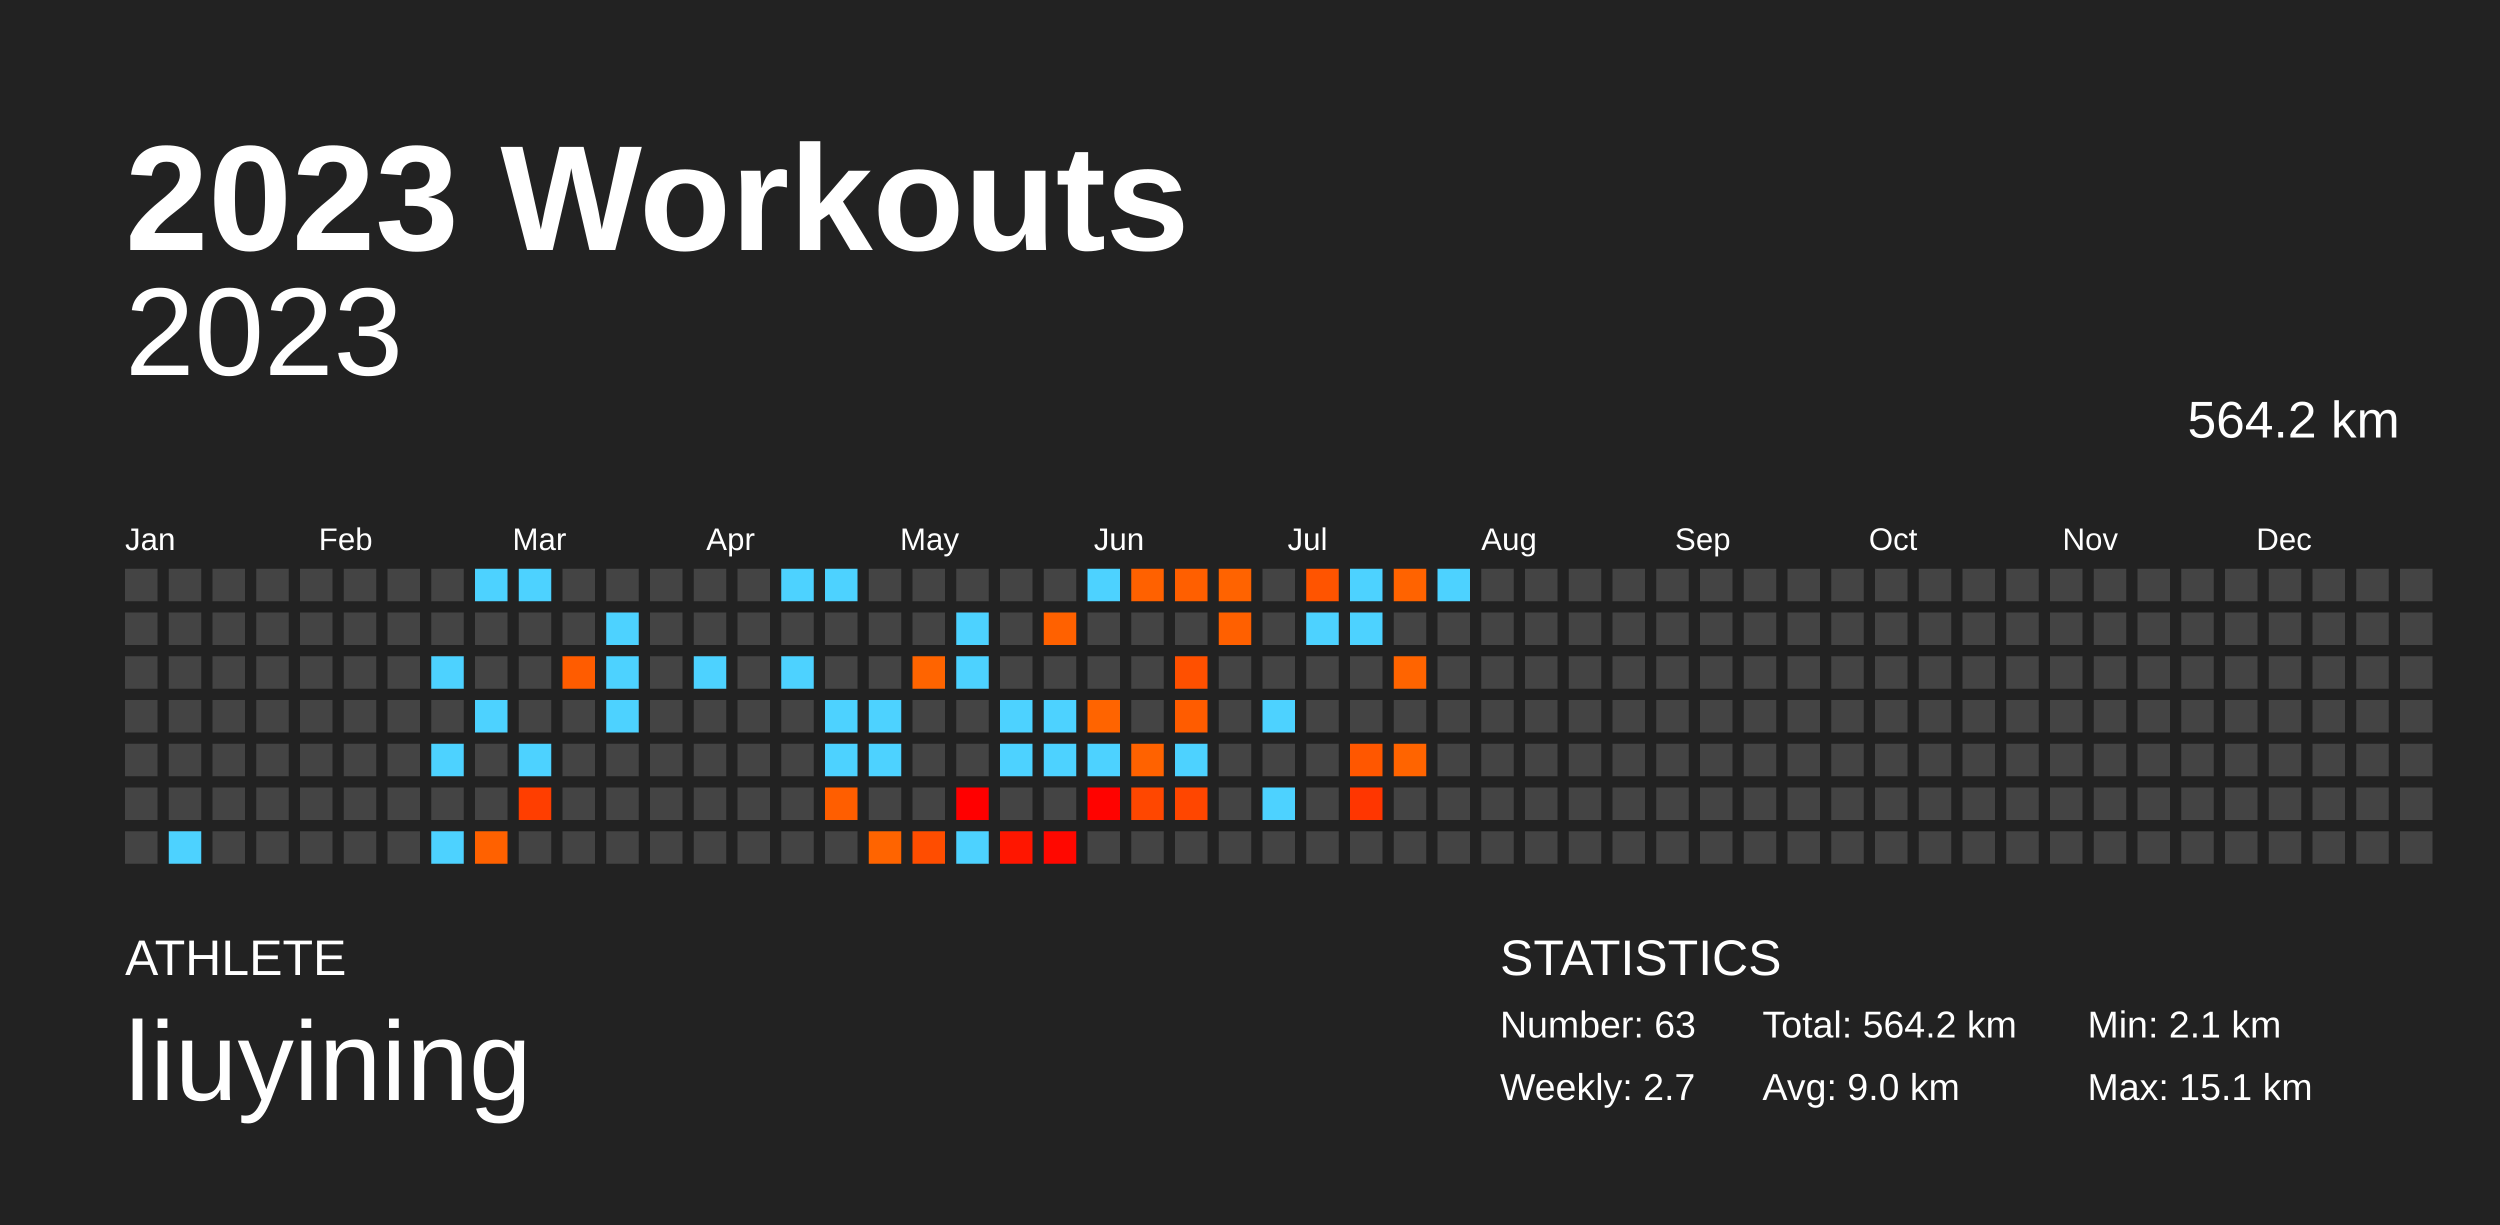
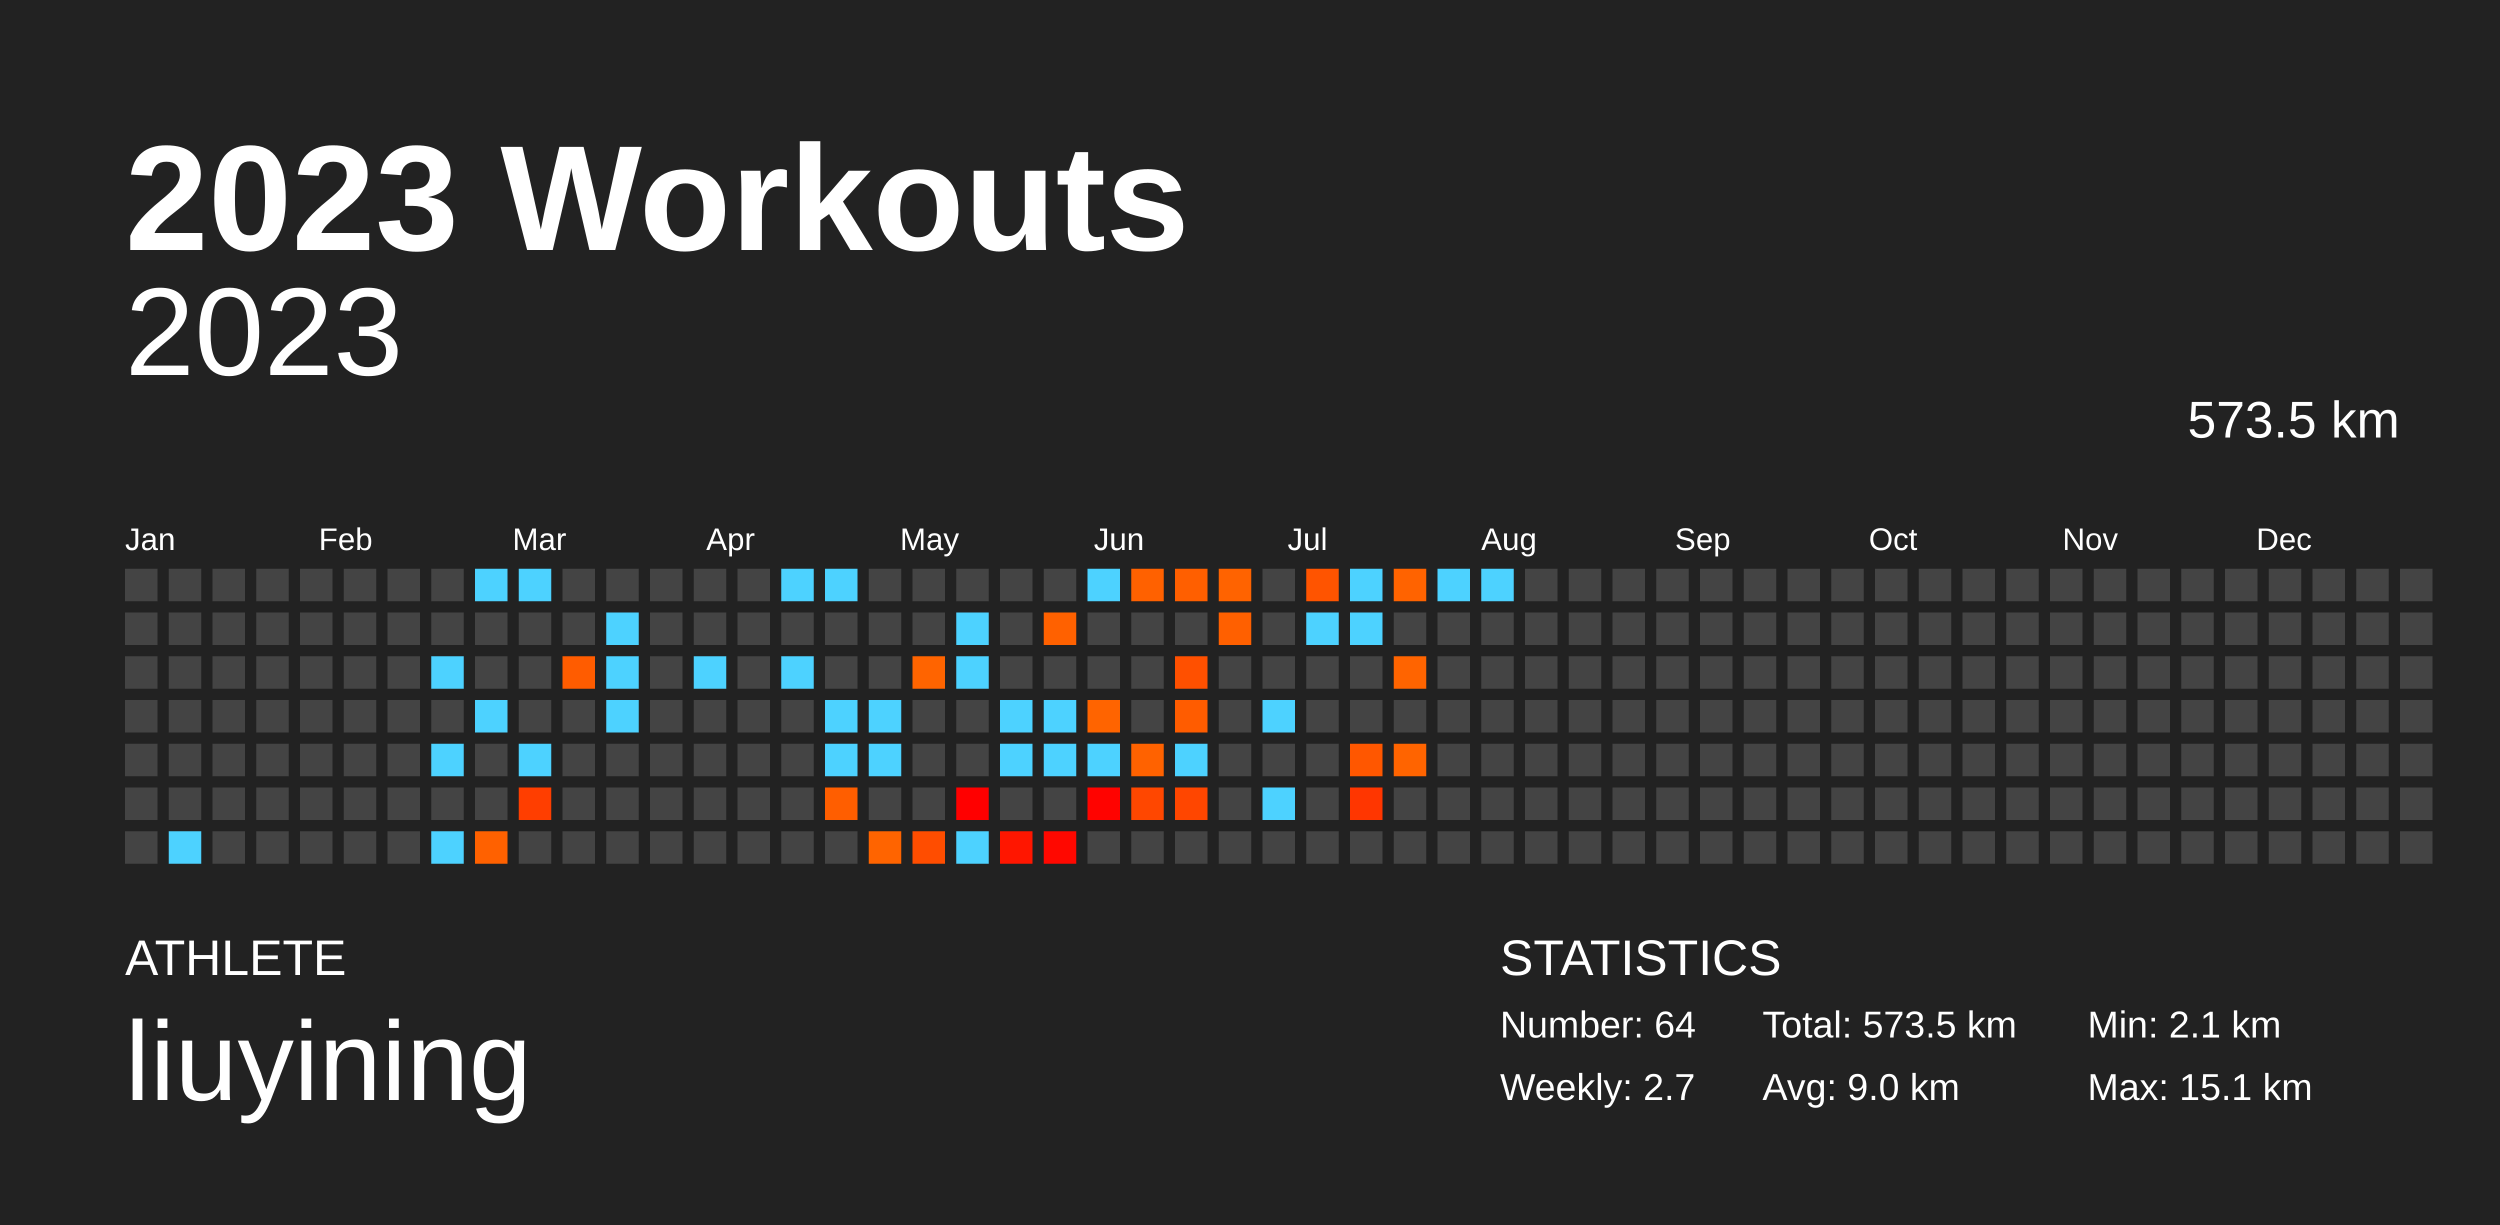
<svg xmlns="http://www.w3.org/2000/svg" baseProfile="full" height="98mm" version="1.1" viewBox="0,0,200,98" width="200mm">
  <defs />
  <rect fill="#222222" height="98" width="200" x="0" y="0" />
  <text fill="#FFFFFF" style="font-size:12px; font-family:Arial; font-weight:bold;" x="10" y="20">2023 Workouts</text>
  <text fill="#FFFFFF" style="font-size:4px; font-family:Arial" x="10" y="78">ATHLETE</text>
  <text fill="#FFFFFF" style="font-size:9px; font-family:Arial" x="10" y="88">liuyining</text>
  <text fill="#FFFFFF" style="font-size:4px; font-family:Arial" x="120" y="78">STATISTICS</text>
-   <text fill="#FFFFFF" style="font-size:3px; font-family:Arial" x="120" y="83">Number: 63</text>
+   <text fill="#FFFFFF" style="font-size:3px; font-family:Arial" x="120" y="83">Number: 64</text>
  <text fill="#FFFFFF" style="font-size:3px; font-family:Arial" x="120" y="88">Weekly: 2.7</text>
-   <text fill="#FFFFFF" style="font-size:3px; font-family:Arial" x="141" y="83">Total: 564.2 km</text>
+   <text fill="#FFFFFF" style="font-size:3px; font-family:Arial" x="141" y="83">Total: 573.5 km</text>
  <text fill="#FFFFFF" style="font-size:3px; font-family:Arial" x="141" y="88">Avg: 9.0 km</text>
  <text fill="#FFFFFF" style="font-size:3px; font-family:Arial" x="167" y="83">Min: 2.1 km</text>
  <text fill="#FFFFFF" style="font-size:3px; font-family:Arial" x="167" y="88">Max: 15.1 km</text>
  <text alignment-baseline="hanging" fill="#FFFFFF" style="font-size:10.0px; font-family:Arial;" x="10" y="30">2023</text>
-   <text alignment-baseline="hanging" fill="#FFFFFF" style="font-size:4.125px; font-family:Arial;" x="175" y="35">564.2 km</text>
+   <text alignment-baseline="hanging" fill="#FFFFFF" style="font-size:4.125px; font-family:Arial;" x="175" y="35">573.5 km</text>
  <text fill="#FFFFFF" style="font-size:2.5px; font-family:Arial" x="10.0" y="44">Jan</text>
  <text fill="#FFFFFF" style="font-size:2.5px; font-family:Arial" x="25.5" y="44">Feb</text>
  <text fill="#FFFFFF" style="font-size:2.5px; font-family:Arial" x="41.0" y="44">Mar</text>
  <text fill="#FFFFFF" style="font-size:2.5px; font-family:Arial" x="56.5" y="44">Apr</text>
  <text fill="#FFFFFF" style="font-size:2.5px; font-family:Arial" x="72.0" y="44">May</text>
  <text fill="#FFFFFF" style="font-size:2.5px; font-family:Arial" x="87.5" y="44">Jun</text>
  <text fill="#FFFFFF" style="font-size:2.5px; font-family:Arial" x="103.0" y="44">Jul</text>
  <text fill="#FFFFFF" style="font-size:2.5px; font-family:Arial" x="118.5" y="44">Aug</text>
  <text fill="#FFFFFF" style="font-size:2.5px; font-family:Arial" x="134.0" y="44">Sep</text>
  <text fill="#FFFFFF" style="font-size:2.5px; font-family:Arial" x="149.5" y="44">Oct</text>
  <text fill="#FFFFFF" style="font-size:2.5px; font-family:Arial" x="165.0" y="44">Nov</text>
  <text fill="#FFFFFF" style="font-size:2.5px; font-family:Arial" x="180.5" y="44">Dec</text>
  <rect fill="#444444" height="2.6" width="2.6" x="10.0" y="45.5" />
  <rect fill="#444444" height="2.6" width="2.6" x="10.0" y="49.0" />
  <rect fill="#444444" height="2.6" width="2.6" x="10.0" y="52.5" />
  <rect fill="#444444" height="2.6" width="2.6" x="10.0" y="56.0" />
  <rect fill="#444444" height="2.6" width="2.6" x="10.0" y="59.5" />
  <rect fill="#444444" height="2.6" width="2.6" x="10.0" y="63.0" />
  <rect fill="#444444" height="2.6" width="2.6" x="10.0" y="66.5" />
  <rect fill="#444444" height="2.6" width="2.6" x="13.5" y="45.5" />
  <rect fill="#444444" height="2.6" width="2.6" x="13.5" y="49.0" />
  <rect fill="#444444" height="2.6" width="2.6" x="13.5" y="52.5" />
  <rect fill="#444444" height="2.6" width="2.6" x="13.5" y="56.0" />
  <rect fill="#444444" height="2.6" width="2.6" x="13.5" y="59.5" />
  <rect fill="#444444" height="2.6" width="2.6" x="13.5" y="63.0" />
  <rect fill="#4dd2ff" height="2.6" width="2.6" x="13.5" y="66.5" />
  <rect fill="#444444" height="2.6" width="2.6" x="17.0" y="45.5" />
  <rect fill="#444444" height="2.6" width="2.6" x="17.0" y="49.0" />
  <rect fill="#444444" height="2.6" width="2.6" x="17.0" y="52.5" />
  <rect fill="#444444" height="2.6" width="2.6" x="17.0" y="56.0" />
  <rect fill="#444444" height="2.6" width="2.6" x="17.0" y="59.5" />
  <rect fill="#444444" height="2.6" width="2.6" x="17.0" y="63.0" />
  <rect fill="#444444" height="2.6" width="2.6" x="17.0" y="66.5" />
  <rect fill="#444444" height="2.6" width="2.6" x="20.5" y="45.5" />
  <rect fill="#444444" height="2.6" width="2.6" x="20.5" y="49.0" />
  <rect fill="#444444" height="2.6" width="2.6" x="20.5" y="52.5" />
  <rect fill="#444444" height="2.6" width="2.6" x="20.5" y="56.0" />
  <rect fill="#444444" height="2.6" width="2.6" x="20.5" y="59.5" />
  <rect fill="#444444" height="2.6" width="2.6" x="20.5" y="63.0" />
  <rect fill="#444444" height="2.6" width="2.6" x="20.5" y="66.5" />
  <rect fill="#444444" height="2.6" width="2.6" x="24.0" y="45.5" />
  <rect fill="#444444" height="2.6" width="2.6" x="24.0" y="49.0" />
  <rect fill="#444444" height="2.6" width="2.6" x="24.0" y="52.5" />
  <rect fill="#444444" height="2.6" width="2.6" x="24.0" y="56.0" />
  <rect fill="#444444" height="2.6" width="2.6" x="24.0" y="59.5" />
  <rect fill="#444444" height="2.6" width="2.6" x="24.0" y="63.0" />
  <rect fill="#444444" height="2.6" width="2.6" x="24.0" y="66.5" />
  <rect fill="#444444" height="2.6" width="2.6" x="27.5" y="45.5" />
  <rect fill="#444444" height="2.6" width="2.6" x="27.5" y="49.0" />
  <rect fill="#444444" height="2.6" width="2.6" x="27.5" y="52.5" />
  <rect fill="#444444" height="2.6" width="2.6" x="27.5" y="56.0" />
  <rect fill="#444444" height="2.6" width="2.6" x="27.5" y="59.5" />
  <rect fill="#444444" height="2.6" width="2.6" x="27.5" y="63.0" />
  <rect fill="#444444" height="2.6" width="2.6" x="27.5" y="66.5" />
  <rect fill="#444444" height="2.6" width="2.6" x="31.0" y="45.5" />
  <rect fill="#444444" height="2.6" width="2.6" x="31.0" y="49.0" />
  <rect fill="#444444" height="2.6" width="2.6" x="31.0" y="52.5" />
  <rect fill="#444444" height="2.6" width="2.6" x="31.0" y="56.0" />
  <rect fill="#444444" height="2.6" width="2.6" x="31.0" y="59.5" />
  <rect fill="#444444" height="2.6" width="2.6" x="31.0" y="63.0" />
  <rect fill="#444444" height="2.6" width="2.6" x="31.0" y="66.5" />
  <rect fill="#444444" height="2.6" width="2.6" x="34.5" y="45.5" />
  <rect fill="#444444" height="2.6" width="2.6" x="34.5" y="49.0" />
  <rect fill="#4dd2ff" height="2.6" width="2.6" x="34.5" y="52.5" />
  <rect fill="#444444" height="2.6" width="2.6" x="34.5" y="56.0" />
  <rect fill="#4dd2ff" height="2.6" width="2.6" x="34.5" y="59.5" />
  <rect fill="#444444" height="2.6" width="2.6" x="34.5" y="63.0" />
  <rect fill="#4dd2ff" height="2.6" width="2.6" x="34.5" y="66.5" />
  <rect fill="#4dd2ff" height="2.6" width="2.6" x="38.0" y="45.5" />
  <rect fill="#444444" height="2.6" width="2.6" x="38.0" y="49.0" />
  <rect fill="#444444" height="2.6" width="2.6" x="38.0" y="52.5" />
  <rect fill="#4dd2ff" height="2.6" width="2.6" x="38.0" y="56.0" />
  <rect fill="#444444" height="2.6" width="2.6" x="38.0" y="59.5" />
  <rect fill="#444444" height="2.6" width="2.6" x="38.0" y="63.0" />
  <rect fill="#ff6100" height="2.6" width="2.6" x="38.0" y="66.5" />
  <rect fill="#4dd2ff" height="2.6" width="2.6" x="41.5" y="45.5" />
  <rect fill="#444444" height="2.6" width="2.6" x="41.5" y="49.0" />
  <rect fill="#444444" height="2.6" width="2.6" x="41.5" y="52.5" />
  <rect fill="#444444" height="2.6" width="2.6" x="41.5" y="56.0" />
  <rect fill="#4dd2ff" height="2.6" width="2.6" x="41.5" y="59.5" />
  <rect fill="#ff3e00" height="2.6" width="2.6" x="41.5" y="63.0" />
  <rect fill="#444444" height="2.6" width="2.6" x="41.5" y="66.5" />
  <rect fill="#444444" height="2.6" width="2.6" x="45.0" y="45.5" />
  <rect fill="#444444" height="2.6" width="2.6" x="45.0" y="49.0" />
  <rect fill="#ff5c00" height="2.6" width="2.6" x="45.0" y="52.5" />
  <rect fill="#444444" height="2.6" width="2.6" x="45.0" y="56.0" />
  <rect fill="#444444" height="2.6" width="2.6" x="45.0" y="59.5" />
  <rect fill="#444444" height="2.6" width="2.6" x="45.0" y="63.0" />
  <rect fill="#444444" height="2.6" width="2.6" x="45.0" y="66.5" />
  <rect fill="#444444" height="2.6" width="2.6" x="48.5" y="45.5" />
  <rect fill="#4dd2ff" height="2.6" width="2.6" x="48.5" y="49.0" />
  <rect fill="#4dd2ff" height="2.6" width="2.6" x="48.5" y="52.5" />
  <rect fill="#4dd2ff" height="2.6" width="2.6" x="48.5" y="56.0" />
  <rect fill="#444444" height="2.6" width="2.6" x="48.5" y="59.5" />
  <rect fill="#444444" height="2.6" width="2.6" x="48.5" y="63.0" />
  <rect fill="#444444" height="2.6" width="2.6" x="48.5" y="66.5" />
  <rect fill="#444444" height="2.6" width="2.6" x="52.0" y="45.5" />
  <rect fill="#444444" height="2.6" width="2.6" x="52.0" y="49.0" />
  <rect fill="#444444" height="2.6" width="2.6" x="52.0" y="52.5" />
  <rect fill="#444444" height="2.6" width="2.6" x="52.0" y="56.0" />
  <rect fill="#444444" height="2.6" width="2.6" x="52.0" y="59.5" />
  <rect fill="#444444" height="2.6" width="2.6" x="52.0" y="63.0" />
  <rect fill="#444444" height="2.6" width="2.6" x="52.0" y="66.5" />
  <rect fill="#444444" height="2.6" width="2.6" x="55.5" y="45.5" />
  <rect fill="#444444" height="2.6" width="2.6" x="55.5" y="49.0" />
  <rect fill="#4dd2ff" height="2.6" width="2.6" x="55.5" y="52.5" />
  <rect fill="#444444" height="2.6" width="2.6" x="55.5" y="56.0" />
  <rect fill="#444444" height="2.6" width="2.6" x="55.5" y="59.5" />
  <rect fill="#444444" height="2.6" width="2.6" x="55.5" y="63.0" />
  <rect fill="#444444" height="2.6" width="2.6" x="55.5" y="66.5" />
  <rect fill="#444444" height="2.6" width="2.6" x="59.0" y="45.5" />
  <rect fill="#444444" height="2.6" width="2.6" x="59.0" y="49.0" />
  <rect fill="#444444" height="2.6" width="2.6" x="59.0" y="52.5" />
  <rect fill="#444444" height="2.6" width="2.6" x="59.0" y="56.0" />
  <rect fill="#444444" height="2.6" width="2.6" x="59.0" y="59.5" />
  <rect fill="#444444" height="2.6" width="2.6" x="59.0" y="63.0" />
  <rect fill="#444444" height="2.6" width="2.6" x="59.0" y="66.5" />
  <rect fill="#4dd2ff" height="2.6" width="2.6" x="62.5" y="45.5" />
  <rect fill="#444444" height="2.6" width="2.6" x="62.5" y="49.0" />
  <rect fill="#4dd2ff" height="2.6" width="2.6" x="62.5" y="52.5" />
  <rect fill="#444444" height="2.6" width="2.6" x="62.5" y="56.0" />
  <rect fill="#444444" height="2.6" width="2.6" x="62.5" y="59.5" />
  <rect fill="#444444" height="2.6" width="2.6" x="62.5" y="63.0" />
  <rect fill="#444444" height="2.6" width="2.6" x="62.5" y="66.5" />
  <rect fill="#4dd2ff" height="2.6" width="2.6" x="66.0" y="45.5" />
  <rect fill="#444444" height="2.6" width="2.6" x="66.0" y="49.0" />
  <rect fill="#444444" height="2.6" width="2.6" x="66.0" y="52.5" />
  <rect fill="#4dd2ff" height="2.6" width="2.6" x="66.0" y="56.0" />
  <rect fill="#4dd2ff" height="2.6" width="2.6" x="66.0" y="59.5" />
  <rect fill="#ff5e00" height="2.6" width="2.6" x="66.0" y="63.0" />
  <rect fill="#444444" height="2.6" width="2.6" x="66.0" y="66.5" />
  <rect fill="#444444" height="2.6" width="2.6" x="69.5" y="45.5" />
  <rect fill="#444444" height="2.6" width="2.6" x="69.5" y="49.0" />
  <rect fill="#444444" height="2.6" width="2.6" x="69.5" y="52.5" />
  <rect fill="#4dd2ff" height="2.6" width="2.6" x="69.5" y="56.0" />
  <rect fill="#4dd2ff" height="2.6" width="2.6" x="69.5" y="59.5" />
  <rect fill="#444444" height="2.6" width="2.6" x="69.5" y="63.0" />
  <rect fill="#ff6400" height="2.6" width="2.6" x="69.5" y="66.5" />
  <rect fill="#444444" height="2.6" width="2.6" x="73.0" y="45.5" />
  <rect fill="#444444" height="2.6" width="2.6" x="73.0" y="49.0" />
  <rect fill="#ff6400" height="2.6" width="2.6" x="73.0" y="52.5" />
  <rect fill="#444444" height="2.6" width="2.6" x="73.0" y="56.0" />
  <rect fill="#444444" height="2.6" width="2.6" x="73.0" y="59.5" />
  <rect fill="#444444" height="2.6" width="2.6" x="73.0" y="63.0" />
  <rect fill="#ff4d00" height="2.6" width="2.6" x="73.0" y="66.5" />
  <rect fill="#444444" height="2.6" width="2.6" x="76.5" y="45.5" />
  <rect fill="#4dd2ff" height="2.6" width="2.6" x="76.5" y="49.0" />
  <rect fill="#4dd2ff" height="2.6" width="2.6" x="76.5" y="52.5" />
  <rect fill="#444444" height="2.6" width="2.6" x="76.5" y="56.0" />
  <rect fill="#444444" height="2.6" width="2.6" x="76.5" y="59.5" />
  <rect fill="#ff0000" height="2.6" width="2.6" x="76.5" y="63.0" />
  <rect fill="#4dd2ff" height="2.6" width="2.6" x="76.5" y="66.5" />
  <rect fill="#444444" height="2.6" width="2.6" x="80.0" y="45.5" />
  <rect fill="#444444" height="2.6" width="2.6" x="80.0" y="49.0" />
  <rect fill="#444444" height="2.6" width="2.6" x="80.0" y="52.5" />
  <rect fill="#4dd2ff" height="2.6" width="2.6" x="80.0" y="56.0" />
  <rect fill="#4dd2ff" height="2.6" width="2.6" x="80.0" y="59.5" />
  <rect fill="#444444" height="2.6" width="2.6" x="80.0" y="63.0" />
  <rect fill="#ff1600" height="2.6" width="2.6" x="80.0" y="66.5" />
  <rect fill="#444444" height="2.6" width="2.6" x="83.5" y="45.5" />
  <rect fill="#ff6100" height="2.6" width="2.6" x="83.5" y="49.0" />
  <rect fill="#444444" height="2.6" width="2.6" x="83.5" y="52.5" />
  <rect fill="#4dd2ff" height="2.6" width="2.6" x="83.5" y="56.0" />
  <rect fill="#4dd2ff" height="2.6" width="2.6" x="83.5" y="59.5" />
  <rect fill="#444444" height="2.6" width="2.6" x="83.5" y="63.0" />
  <rect fill="#ff0800" height="2.6" width="2.6" x="83.5" y="66.5" />
  <rect fill="#4dd2ff" height="2.6" width="2.6" x="87.0" y="45.5" />
  <rect fill="#444444" height="2.6" width="2.6" x="87.0" y="49.0" />
  <rect fill="#444444" height="2.6" width="2.6" x="87.0" y="52.5" />
  <rect fill="#ff6400" height="2.6" width="2.6" x="87.0" y="56.0" />
  <rect fill="#4dd2ff" height="2.6" width="2.6" x="87.0" y="59.5" />
  <rect fill="#ff0300" height="2.6" width="2.6" x="87.0" y="63.0" />
  <rect fill="#444444" height="2.6" width="2.6" x="87.0" y="66.5" />
  <rect fill="#ff6100" height="2.6" width="2.6" x="90.5" y="45.5" />
  <rect fill="#444444" height="2.6" width="2.6" x="90.5" y="49.0" />
  <rect fill="#444444" height="2.6" width="2.6" x="90.5" y="52.5" />
  <rect fill="#444444" height="2.6" width="2.6" x="90.5" y="56.0" />
  <rect fill="#ff6200" height="2.6" width="2.6" x="90.5" y="59.5" />
  <rect fill="#ff4700" height="2.6" width="2.6" x="90.5" y="63.0" />
  <rect fill="#444444" height="2.6" width="2.6" x="90.5" y="66.5" />
  <rect fill="#ff5f00" height="2.6" width="2.6" x="94.0" y="45.5" />
  <rect fill="#444444" height="2.6" width="2.6" x="94.0" y="49.0" />
  <rect fill="#ff5000" height="2.6" width="2.6" x="94.0" y="52.5" />
  <rect fill="#ff5c00" height="2.6" width="2.6" x="94.0" y="56.0" />
  <rect fill="#4dd2ff" height="2.6" width="2.6" x="94.0" y="59.5" />
  <rect fill="#ff4600" height="2.6" width="2.6" x="94.0" y="63.0" />
  <rect fill="#444444" height="2.6" width="2.6" x="94.0" y="66.5" />
  <rect fill="#ff6300" height="2.6" width="2.6" x="97.5" y="45.5" />
  <rect fill="#ff6000" height="2.6" width="2.6" x="97.5" y="49.0" />
  <rect fill="#444444" height="2.6" width="2.6" x="97.5" y="52.5" />
  <rect fill="#444444" height="2.6" width="2.6" x="97.5" y="56.0" />
  <rect fill="#444444" height="2.6" width="2.6" x="97.5" y="59.5" />
  <rect fill="#444444" height="2.6" width="2.6" x="97.5" y="63.0" />
  <rect fill="#444444" height="2.6" width="2.6" x="97.5" y="66.5" />
  <rect fill="#444444" height="2.6" width="2.6" x="101.0" y="45.5" />
  <rect fill="#444444" height="2.6" width="2.6" x="101.0" y="49.0" />
  <rect fill="#444444" height="2.6" width="2.6" x="101.0" y="52.5" />
  <rect fill="#4dd2ff" height="2.6" width="2.6" x="101.0" y="56.0" />
  <rect fill="#444444" height="2.6" width="2.6" x="101.0" y="59.5" />
  <rect fill="#4dd2ff" height="2.6" width="2.6" x="101.0" y="63.0" />
  <rect fill="#444444" height="2.6" width="2.6" x="101.0" y="66.5" />
  <rect fill="#ff5400" height="2.6" width="2.6" x="104.5" y="45.5" />
  <rect fill="#4dd2ff" height="2.6" width="2.6" x="104.5" y="49.0" />
  <rect fill="#444444" height="2.6" width="2.6" x="104.5" y="52.5" />
  <rect fill="#444444" height="2.6" width="2.6" x="104.5" y="56.0" />
  <rect fill="#444444" height="2.6" width="2.6" x="104.5" y="59.5" />
  <rect fill="#444444" height="2.6" width="2.6" x="104.5" y="63.0" />
  <rect fill="#444444" height="2.6" width="2.6" x="104.5" y="66.5" />
  <rect fill="#4dd2ff" height="2.6" width="2.6" x="108.0" y="45.5" />
  <rect fill="#4dd2ff" height="2.6" width="2.6" x="108.0" y="49.0" />
  <rect fill="#444444" height="2.6" width="2.6" x="108.0" y="52.5" />
  <rect fill="#444444" height="2.6" width="2.6" x="108.0" y="56.0" />
  <rect fill="#ff5700" height="2.6" width="2.6" x="108.0" y="59.5" />
  <rect fill="#ff3600" height="2.6" width="2.6" x="108.0" y="63.0" />
  <rect fill="#444444" height="2.6" width="2.6" x="108.0" y="66.5" />
  <rect fill="#ff6300" height="2.6" width="2.6" x="111.5" y="45.5" />
  <rect fill="#444444" height="2.6" width="2.6" x="111.5" y="49.0" />
  <rect fill="#ff6400" height="2.6" width="2.6" x="111.5" y="52.5" />
  <rect fill="#444444" height="2.6" width="2.6" x="111.5" y="56.0" />
  <rect fill="#ff6400" height="2.6" width="2.6" x="111.5" y="59.5" />
  <rect fill="#444444" height="2.6" width="2.6" x="111.5" y="63.0" />
  <rect fill="#444444" height="2.6" width="2.6" x="111.5" y="66.5" />
  <rect fill="#4dd2ff" height="2.6" width="2.6" x="115.0" y="45.5" />
  <rect fill="#444444" height="2.6" width="2.6" x="115.0" y="49.0" />
  <rect fill="#444444" height="2.6" width="2.6" x="115.0" y="52.5" />
  <rect fill="#444444" height="2.6" width="2.6" x="115.0" y="56.0" />
  <rect fill="#444444" height="2.6" width="2.6" x="115.0" y="59.5" />
  <rect fill="#444444" height="2.6" width="2.6" x="115.0" y="63.0" />
  <rect fill="#444444" height="2.6" width="2.6" x="115.0" y="66.5" />
-   <rect fill="#444444" height="2.6" width="2.6" x="118.5" y="45.5" />
+   <rect fill="#4dd2ff" height="2.6" width="2.6" x="118.5" y="45.5" />
  <rect fill="#444444" height="2.6" width="2.6" x="118.5" y="49.0" />
  <rect fill="#444444" height="2.6" width="2.6" x="118.5" y="52.5" />
  <rect fill="#444444" height="2.6" width="2.6" x="118.5" y="56.0" />
  <rect fill="#444444" height="2.6" width="2.6" x="118.5" y="59.5" />
  <rect fill="#444444" height="2.6" width="2.6" x="118.5" y="63.0" />
  <rect fill="#444444" height="2.6" width="2.6" x="118.5" y="66.5" />
  <rect fill="#444444" height="2.6" width="2.6" x="122.0" y="45.5" />
  <rect fill="#444444" height="2.6" width="2.6" x="122.0" y="49.0" />
  <rect fill="#444444" height="2.6" width="2.6" x="122.0" y="52.5" />
  <rect fill="#444444" height="2.6" width="2.6" x="122.0" y="56.0" />
  <rect fill="#444444" height="2.6" width="2.6" x="122.0" y="59.5" />
  <rect fill="#444444" height="2.6" width="2.6" x="122.0" y="63.0" />
  <rect fill="#444444" height="2.6" width="2.6" x="122.0" y="66.5" />
  <rect fill="#444444" height="2.6" width="2.6" x="125.5" y="45.5" />
  <rect fill="#444444" height="2.6" width="2.6" x="125.5" y="49.0" />
  <rect fill="#444444" height="2.6" width="2.6" x="125.5" y="52.5" />
  <rect fill="#444444" height="2.6" width="2.6" x="125.5" y="56.0" />
  <rect fill="#444444" height="2.6" width="2.6" x="125.5" y="59.5" />
  <rect fill="#444444" height="2.6" width="2.6" x="125.5" y="63.0" />
  <rect fill="#444444" height="2.6" width="2.6" x="125.5" y="66.5" />
  <rect fill="#444444" height="2.6" width="2.6" x="129.0" y="45.5" />
  <rect fill="#444444" height="2.6" width="2.6" x="129.0" y="49.0" />
  <rect fill="#444444" height="2.6" width="2.6" x="129.0" y="52.5" />
  <rect fill="#444444" height="2.6" width="2.6" x="129.0" y="56.0" />
  <rect fill="#444444" height="2.6" width="2.6" x="129.0" y="59.5" />
  <rect fill="#444444" height="2.6" width="2.6" x="129.0" y="63.0" />
  <rect fill="#444444" height="2.6" width="2.6" x="129.0" y="66.5" />
  <rect fill="#444444" height="2.6" width="2.6" x="132.5" y="45.5" />
  <rect fill="#444444" height="2.6" width="2.6" x="132.5" y="49.0" />
  <rect fill="#444444" height="2.6" width="2.6" x="132.5" y="52.5" />
  <rect fill="#444444" height="2.6" width="2.6" x="132.5" y="56.0" />
  <rect fill="#444444" height="2.6" width="2.6" x="132.5" y="59.5" />
  <rect fill="#444444" height="2.6" width="2.6" x="132.5" y="63.0" />
  <rect fill="#444444" height="2.6" width="2.6" x="132.5" y="66.5" />
  <rect fill="#444444" height="2.6" width="2.6" x="136.0" y="45.5" />
  <rect fill="#444444" height="2.6" width="2.6" x="136.0" y="49.0" />
  <rect fill="#444444" height="2.6" width="2.6" x="136.0" y="52.5" />
  <rect fill="#444444" height="2.6" width="2.6" x="136.0" y="56.0" />
  <rect fill="#444444" height="2.6" width="2.6" x="136.0" y="59.5" />
  <rect fill="#444444" height="2.6" width="2.6" x="136.0" y="63.0" />
  <rect fill="#444444" height="2.6" width="2.6" x="136.0" y="66.5" />
  <rect fill="#444444" height="2.6" width="2.6" x="139.5" y="45.5" />
  <rect fill="#444444" height="2.6" width="2.6" x="139.5" y="49.0" />
  <rect fill="#444444" height="2.6" width="2.6" x="139.5" y="52.5" />
  <rect fill="#444444" height="2.6" width="2.6" x="139.5" y="56.0" />
  <rect fill="#444444" height="2.6" width="2.6" x="139.5" y="59.5" />
  <rect fill="#444444" height="2.6" width="2.6" x="139.5" y="63.0" />
  <rect fill="#444444" height="2.6" width="2.6" x="139.5" y="66.5" />
  <rect fill="#444444" height="2.6" width="2.6" x="143.0" y="45.5" />
  <rect fill="#444444" height="2.6" width="2.6" x="143.0" y="49.0" />
  <rect fill="#444444" height="2.6" width="2.6" x="143.0" y="52.5" />
  <rect fill="#444444" height="2.6" width="2.6" x="143.0" y="56.0" />
  <rect fill="#444444" height="2.6" width="2.6" x="143.0" y="59.5" />
  <rect fill="#444444" height="2.6" width="2.6" x="143.0" y="63.0" />
  <rect fill="#444444" height="2.6" width="2.6" x="143.0" y="66.5" />
  <rect fill="#444444" height="2.6" width="2.6" x="146.5" y="45.5" />
  <rect fill="#444444" height="2.6" width="2.6" x="146.5" y="49.0" />
  <rect fill="#444444" height="2.6" width="2.6" x="146.5" y="52.5" />
  <rect fill="#444444" height="2.6" width="2.6" x="146.5" y="56.0" />
  <rect fill="#444444" height="2.6" width="2.6" x="146.5" y="59.5" />
  <rect fill="#444444" height="2.6" width="2.6" x="146.5" y="63.0" />
  <rect fill="#444444" height="2.6" width="2.6" x="146.5" y="66.5" />
  <rect fill="#444444" height="2.6" width="2.6" x="150.0" y="45.5" />
  <rect fill="#444444" height="2.6" width="2.6" x="150.0" y="49.0" />
  <rect fill="#444444" height="2.6" width="2.6" x="150.0" y="52.5" />
  <rect fill="#444444" height="2.6" width="2.6" x="150.0" y="56.0" />
  <rect fill="#444444" height="2.6" width="2.6" x="150.0" y="59.5" />
  <rect fill="#444444" height="2.6" width="2.6" x="150.0" y="63.0" />
  <rect fill="#444444" height="2.6" width="2.6" x="150.0" y="66.5" />
  <rect fill="#444444" height="2.6" width="2.6" x="153.5" y="45.5" />
  <rect fill="#444444" height="2.6" width="2.6" x="153.5" y="49.0" />
  <rect fill="#444444" height="2.6" width="2.6" x="153.5" y="52.5" />
  <rect fill="#444444" height="2.6" width="2.6" x="153.5" y="56.0" />
  <rect fill="#444444" height="2.6" width="2.6" x="153.5" y="59.5" />
  <rect fill="#444444" height="2.6" width="2.6" x="153.5" y="63.0" />
  <rect fill="#444444" height="2.6" width="2.6" x="153.5" y="66.5" />
  <rect fill="#444444" height="2.6" width="2.6" x="157.0" y="45.5" />
  <rect fill="#444444" height="2.6" width="2.6" x="157.0" y="49.0" />
  <rect fill="#444444" height="2.6" width="2.6" x="157.0" y="52.5" />
  <rect fill="#444444" height="2.6" width="2.6" x="157.0" y="56.0" />
  <rect fill="#444444" height="2.6" width="2.6" x="157.0" y="59.5" />
  <rect fill="#444444" height="2.6" width="2.6" x="157.0" y="63.0" />
  <rect fill="#444444" height="2.6" width="2.6" x="157.0" y="66.5" />
  <rect fill="#444444" height="2.6" width="2.6" x="160.5" y="45.5" />
  <rect fill="#444444" height="2.6" width="2.6" x="160.5" y="49.0" />
  <rect fill="#444444" height="2.6" width="2.6" x="160.5" y="52.5" />
  <rect fill="#444444" height="2.6" width="2.6" x="160.5" y="56.0" />
  <rect fill="#444444" height="2.6" width="2.6" x="160.5" y="59.5" />
  <rect fill="#444444" height="2.6" width="2.6" x="160.5" y="63.0" />
  <rect fill="#444444" height="2.6" width="2.6" x="160.5" y="66.5" />
  <rect fill="#444444" height="2.6" width="2.6" x="164.0" y="45.5" />
  <rect fill="#444444" height="2.6" width="2.6" x="164.0" y="49.0" />
  <rect fill="#444444" height="2.6" width="2.6" x="164.0" y="52.5" />
  <rect fill="#444444" height="2.6" width="2.6" x="164.0" y="56.0" />
  <rect fill="#444444" height="2.6" width="2.6" x="164.0" y="59.5" />
  <rect fill="#444444" height="2.6" width="2.6" x="164.0" y="63.0" />
  <rect fill="#444444" height="2.6" width="2.6" x="164.0" y="66.5" />
  <rect fill="#444444" height="2.6" width="2.6" x="167.5" y="45.5" />
  <rect fill="#444444" height="2.6" width="2.6" x="167.5" y="49.0" />
  <rect fill="#444444" height="2.6" width="2.6" x="167.5" y="52.5" />
  <rect fill="#444444" height="2.6" width="2.6" x="167.5" y="56.0" />
  <rect fill="#444444" height="2.6" width="2.6" x="167.5" y="59.5" />
  <rect fill="#444444" height="2.6" width="2.6" x="167.5" y="63.0" />
  <rect fill="#444444" height="2.6" width="2.6" x="167.5" y="66.5" />
  <rect fill="#444444" height="2.6" width="2.6" x="171.0" y="45.5" />
  <rect fill="#444444" height="2.6" width="2.6" x="171.0" y="49.0" />
  <rect fill="#444444" height="2.6" width="2.6" x="171.0" y="52.5" />
  <rect fill="#444444" height="2.6" width="2.6" x="171.0" y="56.0" />
  <rect fill="#444444" height="2.6" width="2.6" x="171.0" y="59.5" />
  <rect fill="#444444" height="2.6" width="2.6" x="171.0" y="63.0" />
  <rect fill="#444444" height="2.6" width="2.6" x="171.0" y="66.5" />
  <rect fill="#444444" height="2.6" width="2.6" x="174.5" y="45.5" />
  <rect fill="#444444" height="2.6" width="2.6" x="174.5" y="49.0" />
  <rect fill="#444444" height="2.6" width="2.6" x="174.5" y="52.5" />
  <rect fill="#444444" height="2.6" width="2.6" x="174.5" y="56.0" />
  <rect fill="#444444" height="2.6" width="2.6" x="174.5" y="59.5" />
  <rect fill="#444444" height="2.6" width="2.6" x="174.5" y="63.0" />
  <rect fill="#444444" height="2.6" width="2.6" x="174.5" y="66.5" />
  <rect fill="#444444" height="2.6" width="2.6" x="178.0" y="45.5" />
  <rect fill="#444444" height="2.6" width="2.6" x="178.0" y="49.0" />
  <rect fill="#444444" height="2.6" width="2.6" x="178.0" y="52.5" />
  <rect fill="#444444" height="2.6" width="2.6" x="178.0" y="56.0" />
  <rect fill="#444444" height="2.6" width="2.6" x="178.0" y="59.5" />
  <rect fill="#444444" height="2.6" width="2.6" x="178.0" y="63.0" />
  <rect fill="#444444" height="2.6" width="2.6" x="178.0" y="66.5" />
  <rect fill="#444444" height="2.6" width="2.6" x="181.5" y="45.5" />
  <rect fill="#444444" height="2.6" width="2.6" x="181.5" y="49.0" />
  <rect fill="#444444" height="2.6" width="2.6" x="181.5" y="52.5" />
  <rect fill="#444444" height="2.6" width="2.6" x="181.5" y="56.0" />
  <rect fill="#444444" height="2.6" width="2.6" x="181.5" y="59.5" />
  <rect fill="#444444" height="2.6" width="2.6" x="181.5" y="63.0" />
  <rect fill="#444444" height="2.6" width="2.6" x="181.5" y="66.5" />
  <rect fill="#444444" height="2.6" width="2.6" x="185.0" y="45.5" />
  <rect fill="#444444" height="2.6" width="2.6" x="185.0" y="49.0" />
  <rect fill="#444444" height="2.6" width="2.6" x="185.0" y="52.5" />
  <rect fill="#444444" height="2.6" width="2.6" x="185.0" y="56.0" />
  <rect fill="#444444" height="2.6" width="2.6" x="185.0" y="59.5" />
  <rect fill="#444444" height="2.6" width="2.6" x="185.0" y="63.0" />
  <rect fill="#444444" height="2.6" width="2.6" x="185.0" y="66.5" />
  <rect fill="#444444" height="2.6" width="2.6" x="188.5" y="45.5" />
  <rect fill="#444444" height="2.6" width="2.6" x="188.5" y="49.0" />
  <rect fill="#444444" height="2.6" width="2.6" x="188.5" y="52.5" />
  <rect fill="#444444" height="2.6" width="2.6" x="188.5" y="56.0" />
  <rect fill="#444444" height="2.6" width="2.6" x="188.5" y="59.5" />
  <rect fill="#444444" height="2.6" width="2.6" x="188.5" y="63.0" />
  <rect fill="#444444" height="2.6" width="2.6" x="188.5" y="66.5" />
  <rect fill="#444444" height="2.6" width="2.6" x="192.0" y="45.5" />
  <rect fill="#444444" height="2.6" width="2.6" x="192.0" y="49.0" />
  <rect fill="#444444" height="2.6" width="2.6" x="192.0" y="52.5" />
  <rect fill="#444444" height="2.6" width="2.6" x="192.0" y="56.0" />
  <rect fill="#444444" height="2.6" width="2.6" x="192.0" y="59.5" />
  <rect fill="#444444" height="2.6" width="2.6" x="192.0" y="63.0" />
  <rect fill="#444444" height="2.6" width="2.6" x="192.0" y="66.5" />
</svg>
